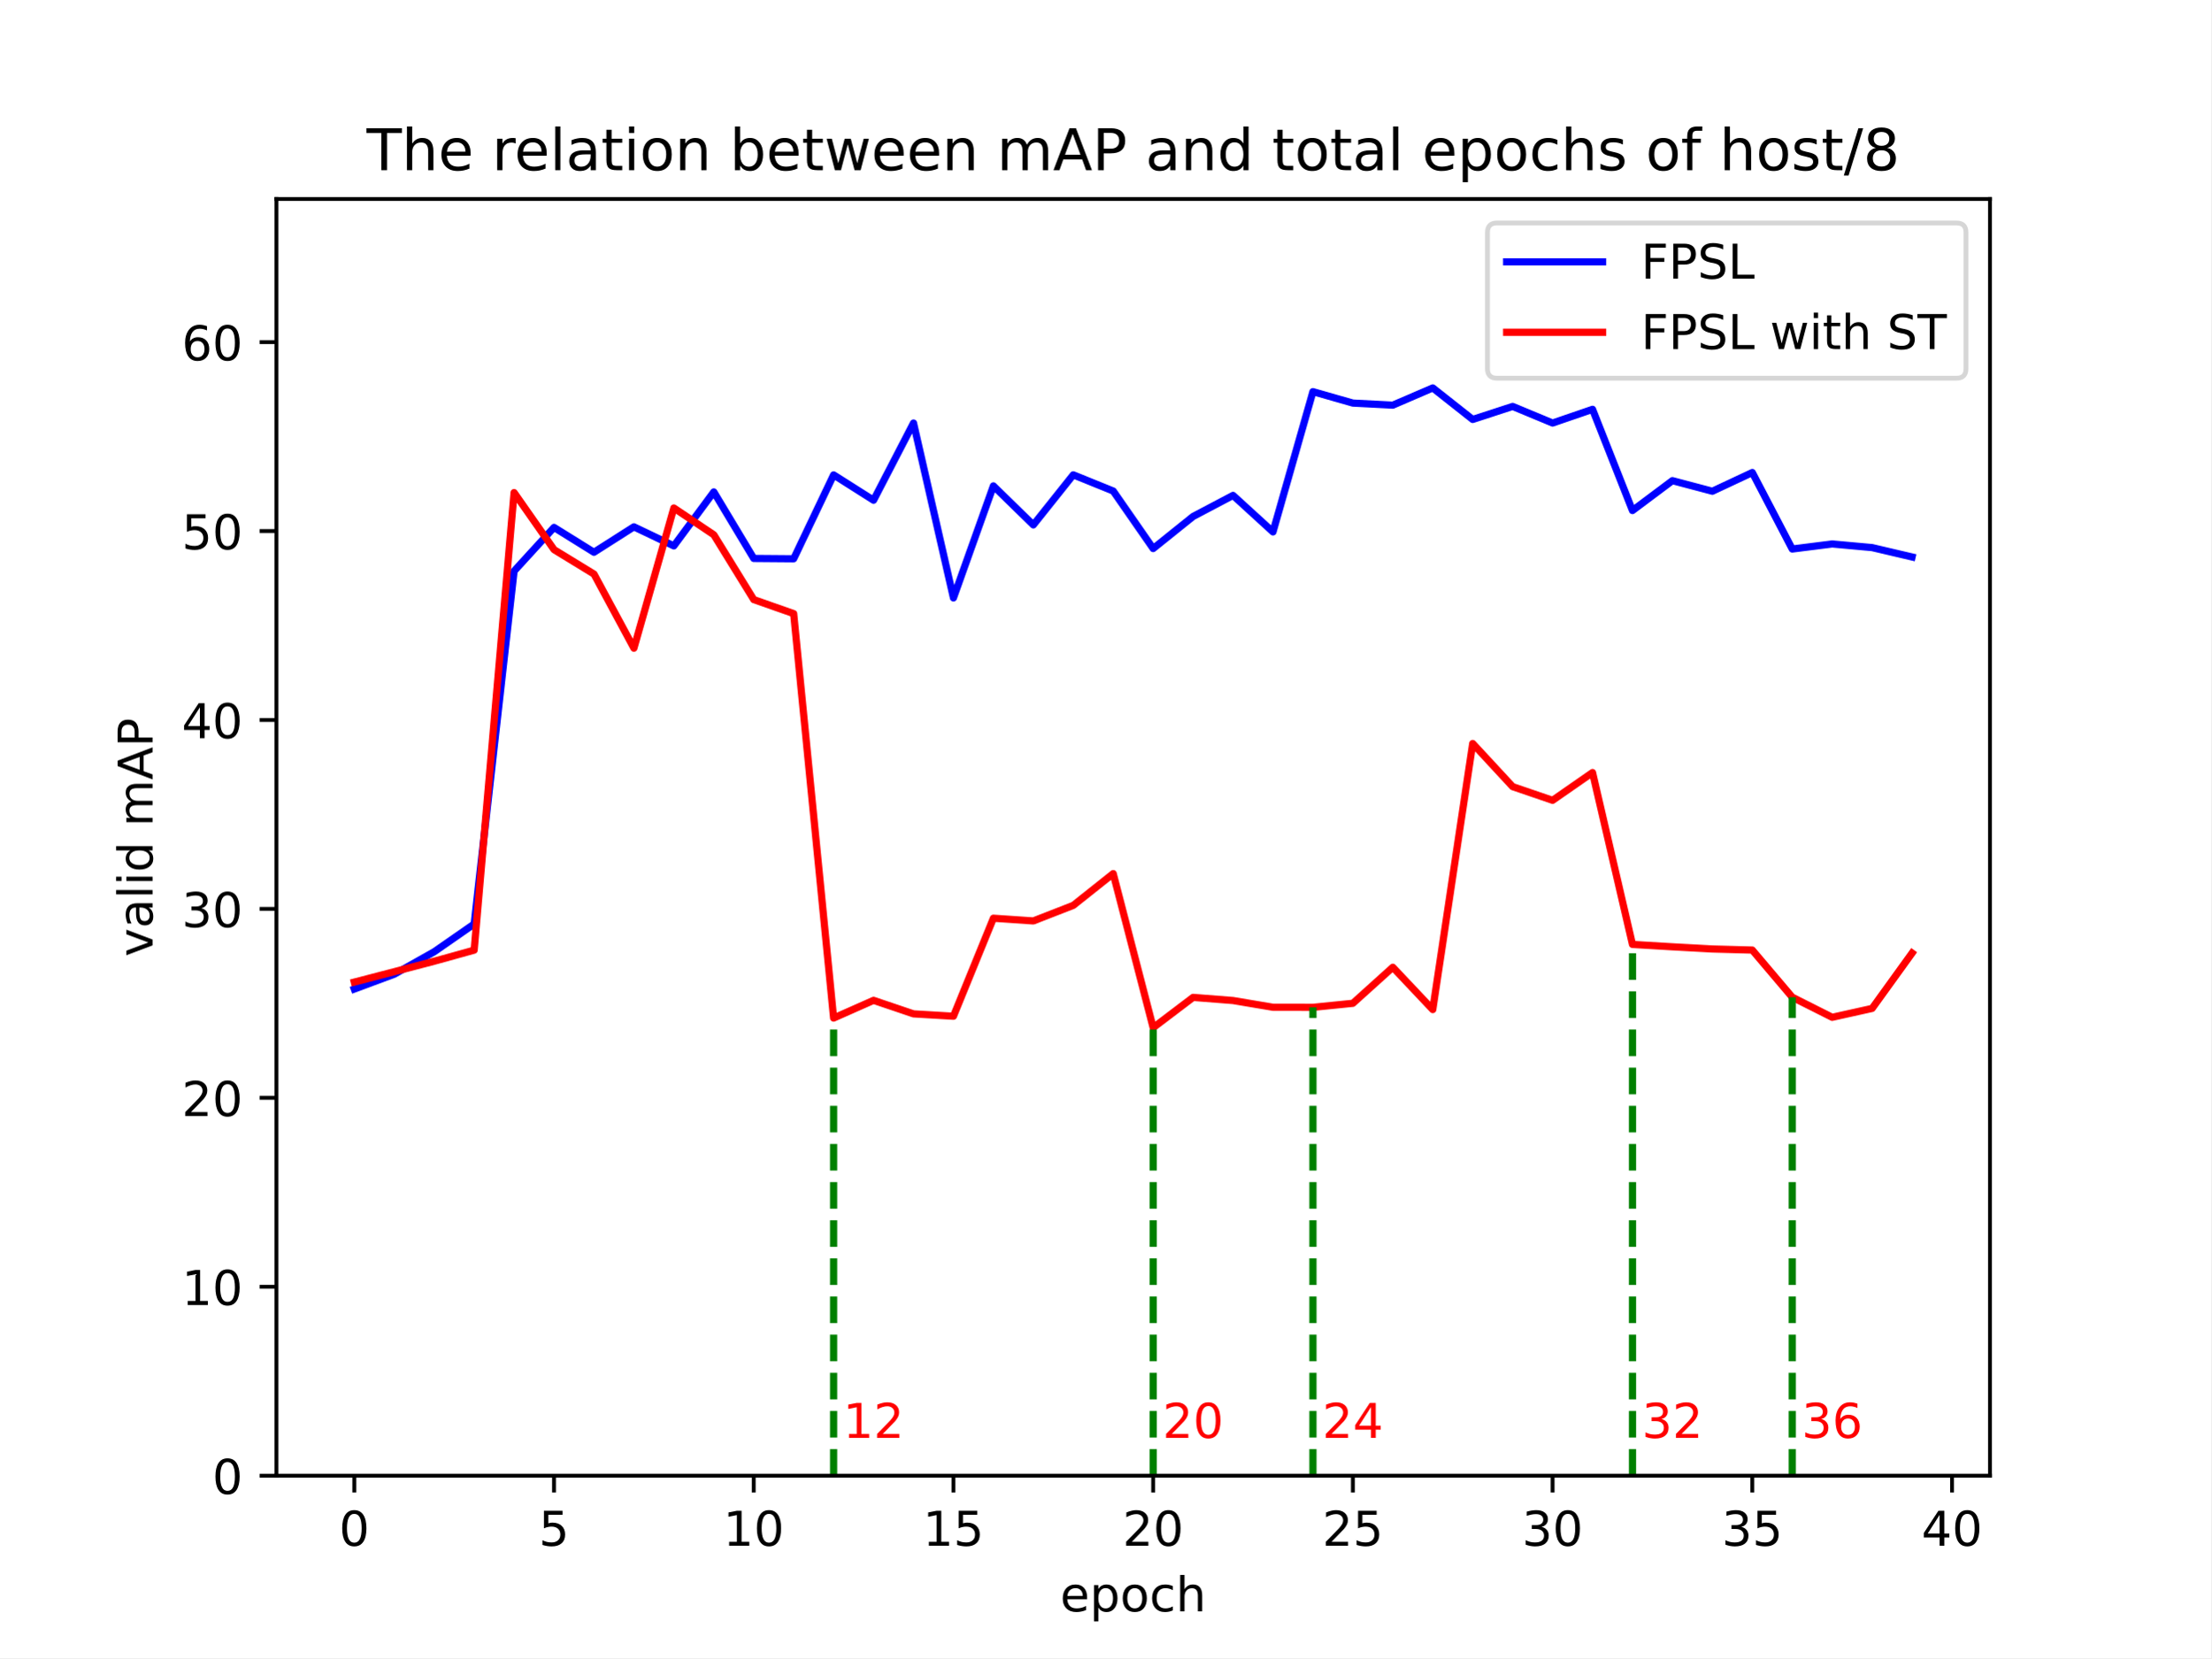
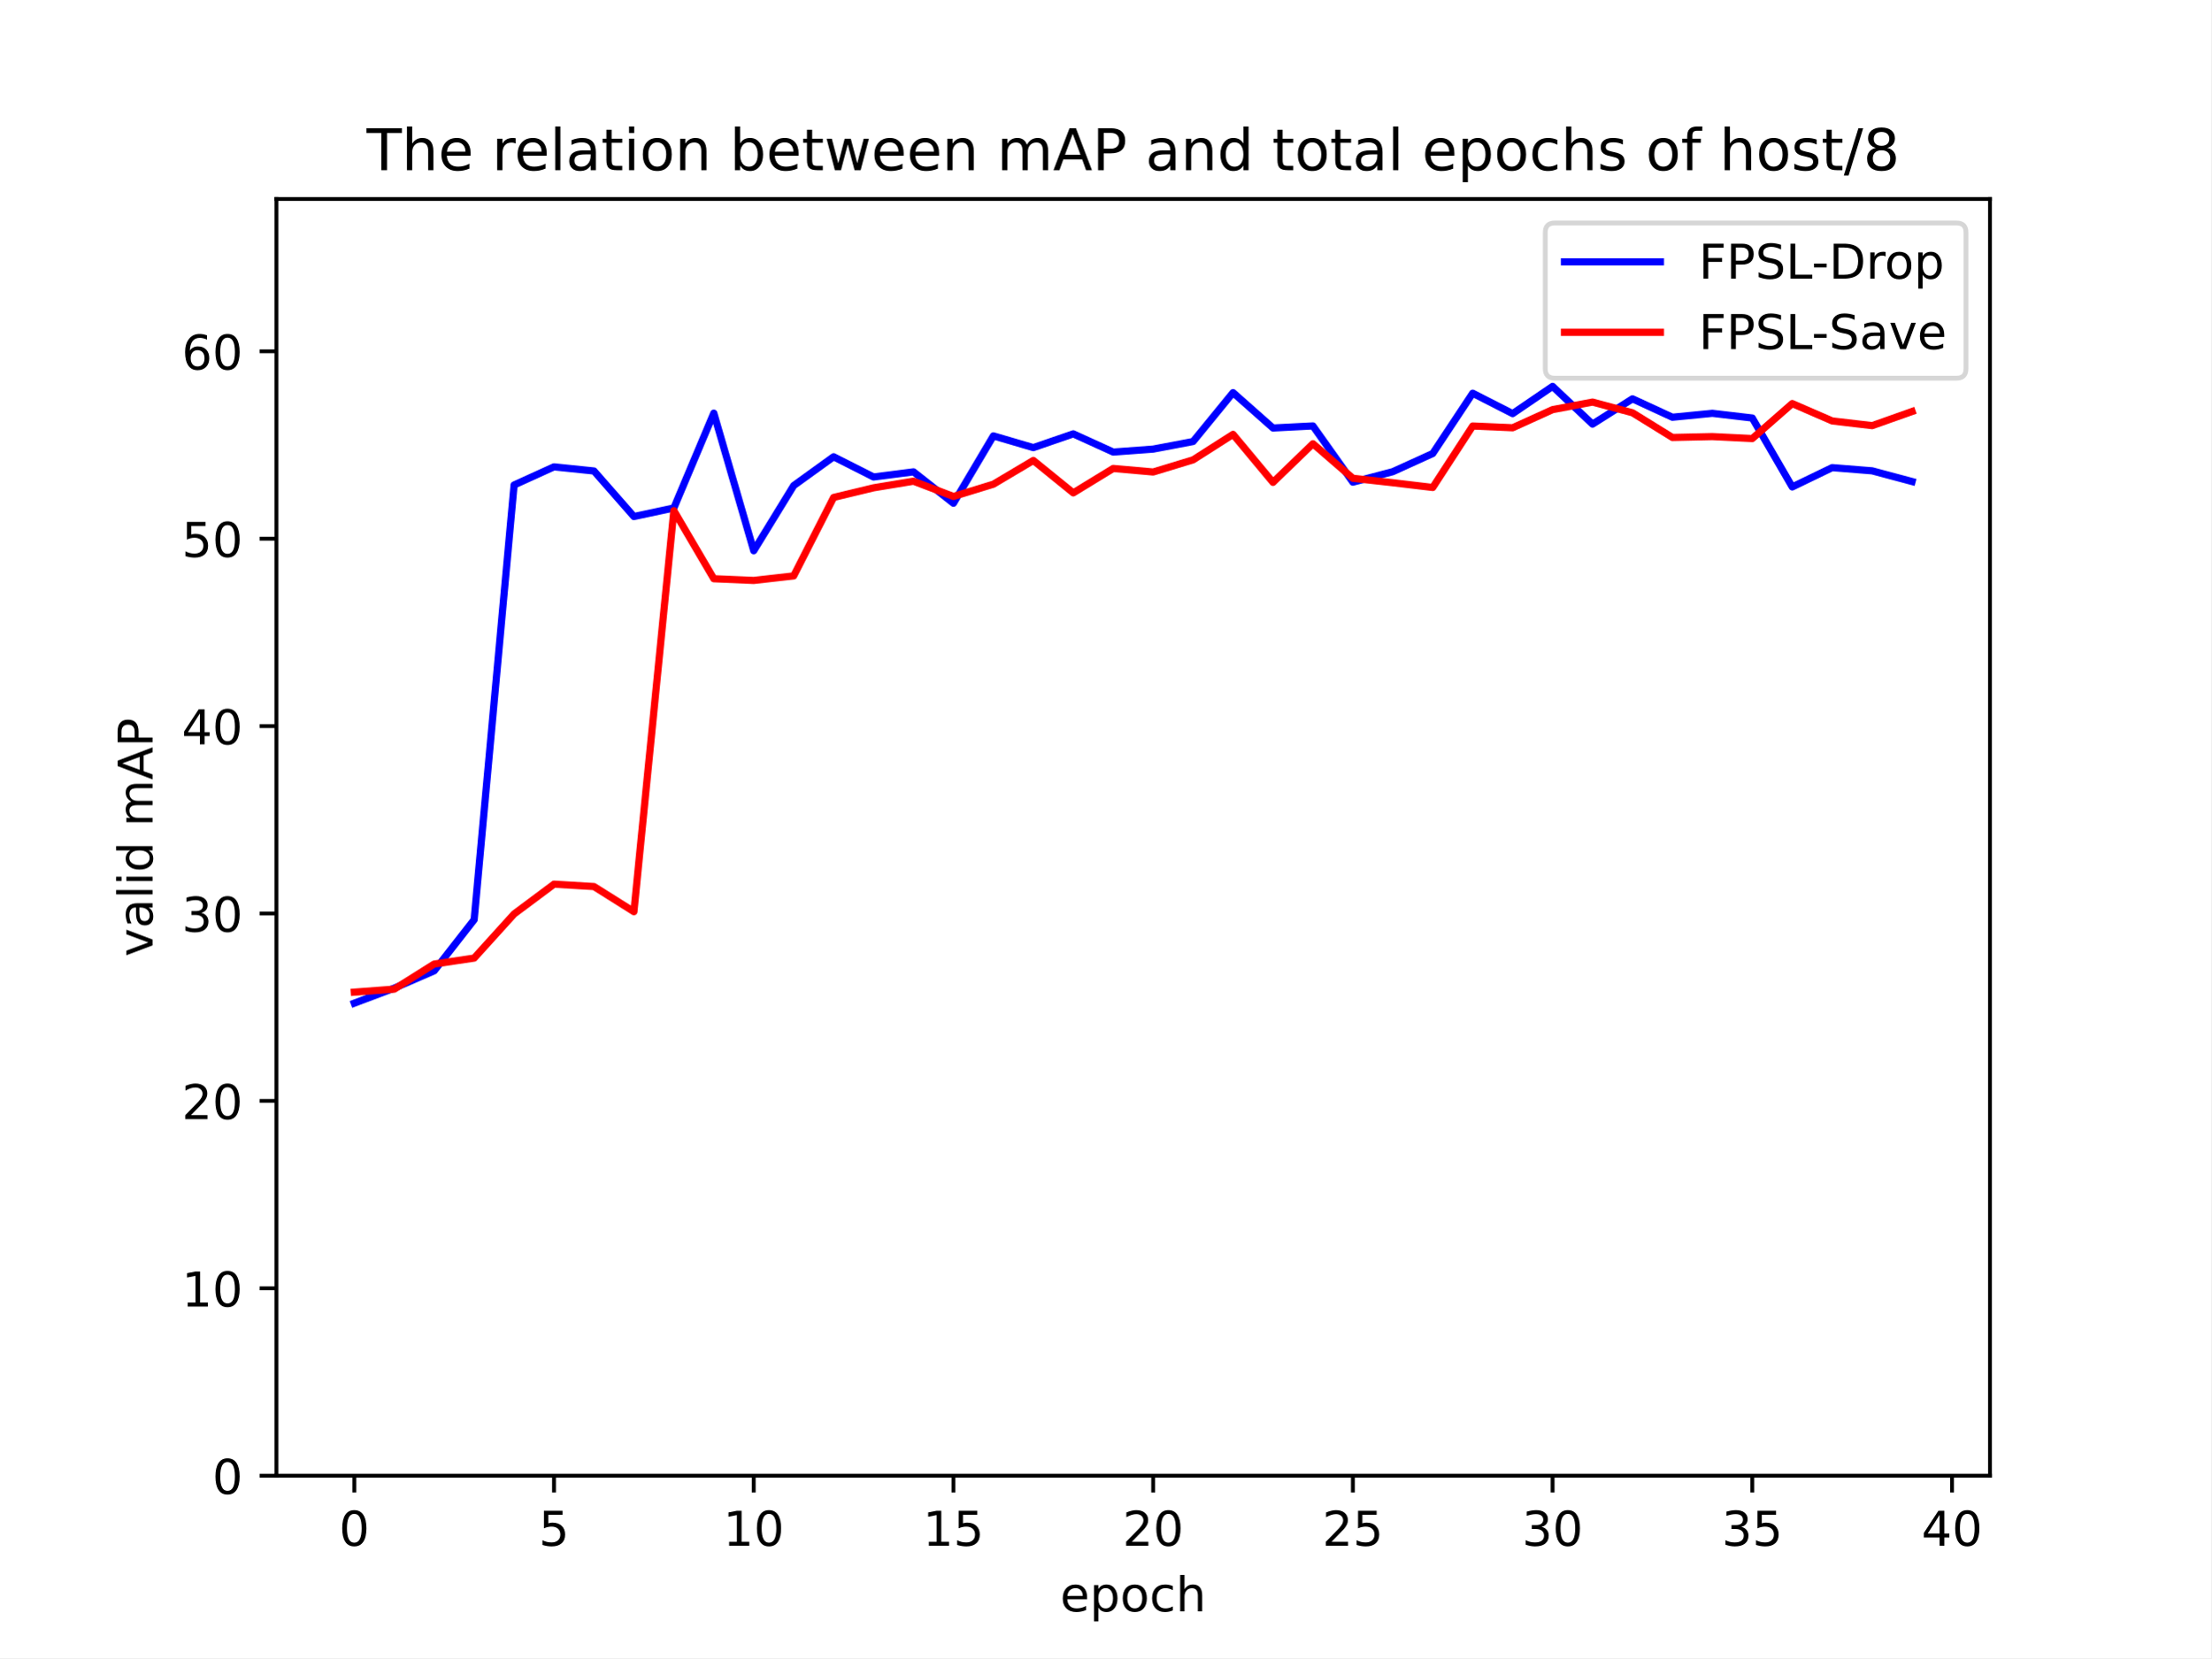
<svg xmlns="http://www.w3.org/2000/svg" xmlns:xlink="http://www.w3.org/1999/xlink" width="460.8pt" height="345.6pt" viewBox="0 0 460.8 345.6" version="1.1">
  <defs>
    <style type="text/css">*{stroke-linejoin: round; stroke-linecap: butt}</style>
  </defs>
  <g id="figure_1">
    <g id="patch_1">
      <path d="M 0 345.6  L 460.8 345.6  L 460.8 0  L 0 0  z " style="fill: #ffffff" />
    </g>
    <g id="axes_1">
      <g id="patch_2">
        <path d="M 57.6 307.584  L 414.72 307.584  L 414.72 41.472  L 57.6 41.472  z " style="fill: #ffffff" />
      </g>
      <g id="matplotlib.axis_1">
        <g id="xtick_1">
          <g id="line2d_1">
            <defs>
-               <path id="m4f4249204d" d="M 0 0  L 0 3.5  " style="stroke: #000000; stroke-width: 0.8" />
+               <path id="m5f13defd95" d="M 0 0  L 0 3.5  " style="stroke: #000000; stroke-width: 0.8" />
            </defs>
            <g>
-               <use xlink:href="#m4f4249204d" x="73.833" y="307.584" style="stroke: #000000; stroke-width: 0.8" />
+               <use xlink:href="#m5f13defd95" x="73.833" y="307.584" style="stroke: #000000; stroke-width: 0.8" />
            </g>
          </g>
          <g id="text_1">
            <g transform="translate(70.65148 322.1824) scale(0.1 -0.1)">
              <defs>
                <path id="DejaVuSans-30" d="M 2034 4250  Q 1547 4250 1301 3770  Q 1056 3291 1056 2328  Q 1056 1369 1301 889  Q 1547 409 2034 409  Q 2525 409 2770 889  Q 3016 1369 3016 2328  Q 3016 3291 2770 3770  Q 2525 4250 2034 4250  z M 2034 4750  Q 2819 4750 3233 4129  Q 3647 3509 3647 2328  Q 3647 1150 3233 529  Q 2819 -91 2034 -91  Q 1250 -91 836 529  Q 422 1150 422 2328  Q 422 3509 836 4129  Q 1250 4750 2034 4750  z " transform="scale(0.015625)" />
              </defs>
              <use xlink:href="#DejaVuSans-30" />
            </g>
          </g>
        </g>
        <g id="xtick_2">
          <g id="line2d_2">
            <g>
-               <use xlink:href="#m4f4249204d" x="115.455" y="307.584" style="stroke: #000000; stroke-width: 0.8" />
+               <use xlink:href="#m5f13defd95" x="115.455" y="307.584" style="stroke: #000000; stroke-width: 0.8" />
            </g>
          </g>
          <g id="text_2">
            <g transform="translate(112.2739 322.1824) scale(0.1 -0.1)">
              <defs>
                <path id="DejaVuSans-35" d="M 691 4666  L 3169 4666  L 3169 4134  L 1269 4134  L 1269 2991  Q 1406 3038 1543 3061  Q 1681 3084 1819 3084  Q 2600 3084 3056 2656  Q 3513 2228 3513 1497  Q 3513 744 3044 326  Q 2575 -91 1722 -91  Q 1428 -91 1123 -41  Q 819 9 494 109  L 494 744  Q 775 591 1075 516  Q 1375 441 1709 441  Q 2250 441 2565 725  Q 2881 1009 2881 1497  Q 2881 1984 2565 2268  Q 2250 2553 1709 2553  Q 1456 2553 1204 2497  Q 953 2441 691 2322  L 691 4666  z " transform="scale(0.015625)" />
              </defs>
              <use xlink:href="#DejaVuSans-35" />
            </g>
          </g>
        </g>
        <g id="xtick_3">
          <g id="line2d_3">
            <g>
-               <use xlink:href="#m4f4249204d" x="157.077" y="307.584" style="stroke: #000000; stroke-width: 0.8" />
+               <use xlink:href="#m5f13defd95" x="157.077" y="307.584" style="stroke: #000000; stroke-width: 0.8" />
            </g>
          </g>
          <g id="text_3">
            <g transform="translate(150.715 322.1824) scale(0.1 -0.1)">
              <defs>
                <path id="DejaVuSans-31" d="M 794 531  L 1825 531  L 1825 4091  L 703 3866  L 703 4441  L 1819 4666  L 2450 4666  L 2450 531  L 3481 531  L 3481 0  L 794 0  L 794 531  z " transform="scale(0.015625)" />
              </defs>
              <use xlink:href="#DejaVuSans-31" />
              <use xlink:href="#DejaVuSans-30" x="63.623" />
            </g>
          </g>
        </g>
        <g id="xtick_4">
          <g id="line2d_4">
            <g>
-               <use xlink:href="#m4f4249204d" x="198.7" y="307.584" style="stroke: #000000; stroke-width: 0.8" />
+               <use xlink:href="#m5f13defd95" x="198.7" y="307.584" style="stroke: #000000; stroke-width: 0.8" />
            </g>
          </g>
          <g id="text_4">
            <g transform="translate(192.3374 322.1824) scale(0.1 -0.1)">
              <use xlink:href="#DejaVuSans-31" />
              <use xlink:href="#DejaVuSans-35" x="63.623" />
            </g>
          </g>
        </g>
        <g id="xtick_5">
          <g id="line2d_5">
            <g>
-               <use xlink:href="#m4f4249204d" x="240.322" y="307.584" style="stroke: #000000; stroke-width: 0.8" />
+               <use xlink:href="#m5f13defd95" x="240.322" y="307.584" style="stroke: #000000; stroke-width: 0.8" />
            </g>
          </g>
          <g id="text_5">
            <g transform="translate(233.9597 322.1824) scale(0.1 -0.1)">
              <defs>
                <path id="DejaVuSans-32" d="M 1228 531  L 3431 531  L 3431 0  L 469 0  L 469 531  Q 828 903 1448 1529  Q 2069 2156 2228 2338  Q 2531 2678 2651 2914  Q 2772 3150 2772 3378  Q 2772 3750 2511 3984  Q 2250 4219 1831 4219  Q 1534 4219 1204 4116  Q 875 4013 500 3803  L 500 4441  Q 881 4594 1212 4672  Q 1544 4750 1819 4750  Q 2544 4750 2975 4387  Q 3406 4025 3406 3419  Q 3406 3131 3298 2873  Q 3191 2616 2906 2266  Q 2828 2175 2409 1742  Q 1991 1309 1228 531  z " transform="scale(0.015625)" />
              </defs>
              <use xlink:href="#DejaVuSans-32" />
              <use xlink:href="#DejaVuSans-30" x="63.623" />
            </g>
          </g>
        </g>
        <g id="xtick_6">
          <g id="line2d_6">
            <g>
-               <use xlink:href="#m4f4249204d" x="281.945" y="307.584" style="stroke: #000000; stroke-width: 0.8" />
+               <use xlink:href="#m5f13defd95" x="281.945" y="307.584" style="stroke: #000000; stroke-width: 0.8" />
            </g>
          </g>
          <g id="text_6">
            <g transform="translate(275.5821 322.1824) scale(0.1 -0.1)">
              <use xlink:href="#DejaVuSans-32" />
              <use xlink:href="#DejaVuSans-35" x="63.623" />
            </g>
          </g>
        </g>
        <g id="xtick_7">
          <g id="line2d_7">
            <g>
-               <use xlink:href="#m4f4249204d" x="323.567" y="307.584" style="stroke: #000000; stroke-width: 0.8" />
+               <use xlink:href="#m5f13defd95" x="323.567" y="307.584" style="stroke: #000000; stroke-width: 0.8" />
            </g>
          </g>
          <g id="text_7">
            <g transform="translate(317.2045 322.1824) scale(0.1 -0.1)">
              <defs>
                <path id="DejaVuSans-33" d="M 2597 2516  Q 3050 2419 3304 2112  Q 3559 1806 3559 1356  Q 3559 666 3084 287  Q 2609 -91 1734 -91  Q 1441 -91 1130 -33  Q 819 25 488 141  L 488 750  Q 750 597 1062 519  Q 1375 441 1716 441  Q 2309 441 2620 675  Q 2931 909 2931 1356  Q 2931 1769 2642 2001  Q 2353 2234 1838 2234  L 1294 2234  L 1294 2753  L 1863 2753  Q 2328 2753 2575 2939  Q 2822 3125 2822 3475  Q 2822 3834 2567 4026  Q 2313 4219 1838 4219  Q 1578 4219 1281 4162  Q 984 4106 628 3988  L 628 4550  Q 988 4650 1302 4700  Q 1616 4750 1894 4750  Q 2613 4750 3031 4423  Q 3450 4097 3450 3541  Q 3450 3153 3228 2886  Q 3006 2619 2597 2516  z " transform="scale(0.015625)" />
              </defs>
              <use xlink:href="#DejaVuSans-33" />
              <use xlink:href="#DejaVuSans-30" x="63.623" />
            </g>
          </g>
        </g>
        <g id="xtick_8">
          <g id="line2d_8">
            <g>
-               <use xlink:href="#m4f4249204d" x="365.189" y="307.584" style="stroke: #000000; stroke-width: 0.8" />
+               <use xlink:href="#m5f13defd95" x="365.189" y="307.584" style="stroke: #000000; stroke-width: 0.8" />
            </g>
          </g>
          <g id="text_8">
            <g transform="translate(358.8269 322.1824) scale(0.1 -0.1)">
              <use xlink:href="#DejaVuSans-33" />
              <use xlink:href="#DejaVuSans-35" x="63.623" />
            </g>
          </g>
        </g>
        <g id="xtick_9">
          <g id="line2d_9">
            <g>
-               <use xlink:href="#m4f4249204d" x="406.812" y="307.584" style="stroke: #000000; stroke-width: 0.8" />
+               <use xlink:href="#m5f13defd95" x="406.812" y="307.584" style="stroke: #000000; stroke-width: 0.8" />
            </g>
          </g>
          <g id="text_9">
            <g transform="translate(400.4492 322.1824) scale(0.1 -0.1)">
              <defs>
                <path id="DejaVuSans-34" d="M 2419 4116  L 825 1625  L 2419 1625  L 2419 4116  z M 2253 4666  L 3047 4666  L 3047 1625  L 3713 1625  L 3713 1100  L 3047 1100  L 3047 0  L 2419 0  L 2419 1100  L 313 1100  L 313 1709  L 2253 4666  z " transform="scale(0.015625)" />
              </defs>
              <use xlink:href="#DejaVuSans-34" />
              <use xlink:href="#DejaVuSans-30" x="63.623" />
            </g>
          </g>
        </g>
        <g id="text_10">
          <g transform="translate(220.9319 335.8606) scale(0.1 -0.1)">
            <defs>
              <path id="DejaVuSans-65" d="M 3597 1894  L 3597 1613  L 953 1613  Q 991 1019 1311 708  Q 1631 397 2203 397  Q 2534 397 2845 478  Q 3156 559 3463 722  L 3463 178  Q 3153 47 2828 -22  Q 2503 -91 2169 -91  Q 1331 -91 842 396  Q 353 884 353 1716  Q 353 2575 817 3079  Q 1281 3584 2069 3584  Q 2775 3584 3186 3129  Q 3597 2675 3597 1894  z M 3022 2063  Q 3016 2534 2758 2815  Q 2500 3097 2075 3097  Q 1594 3097 1305 2825  Q 1016 2553 972 2059  L 3022 2063  z " transform="scale(0.015625)" />
              <path id="DejaVuSans-70" d="M 1159 525  L 1159 -1331  L 581 -1331  L 581 3500  L 1159 3500  L 1159 2969  Q 1341 3281 1617 3432  Q 1894 3584 2278 3584  Q 2916 3584 3314 3078  Q 3713 2572 3713 1747  Q 3713 922 3314 415  Q 2916 -91 2278 -91  Q 1894 -91 1617 61  Q 1341 213 1159 525  z M 3116 1747  Q 3116 2381 2855 2742  Q 2594 3103 2138 3103  Q 1681 3103 1420 2742  Q 1159 2381 1159 1747  Q 1159 1113 1420 752  Q 1681 391 2138 391  Q 2594 391 2855 752  Q 3116 1113 3116 1747  z " transform="scale(0.015625)" />
              <path id="DejaVuSans-6f" d="M 1959 3097  Q 1497 3097 1228 2736  Q 959 2375 959 1747  Q 959 1119 1226 758  Q 1494 397 1959 397  Q 2419 397 2687 759  Q 2956 1122 2956 1747  Q 2956 2369 2687 2733  Q 2419 3097 1959 3097  z M 1959 3584  Q 2709 3584 3137 3096  Q 3566 2609 3566 1747  Q 3566 888 3137 398  Q 2709 -91 1959 -91  Q 1206 -91 779 398  Q 353 888 353 1747  Q 353 2609 779 3096  Q 1206 3584 1959 3584  z " transform="scale(0.015625)" />
              <path id="DejaVuSans-63" d="M 3122 3366  L 3122 2828  Q 2878 2963 2633 3030  Q 2388 3097 2138 3097  Q 1578 3097 1268 2742  Q 959 2388 959 1747  Q 959 1106 1268 751  Q 1578 397 2138 397  Q 2388 397 2633 464  Q 2878 531 3122 666  L 3122 134  Q 2881 22 2623 -34  Q 2366 -91 2075 -91  Q 1284 -91 818 406  Q 353 903 353 1747  Q 353 2603 823 3093  Q 1294 3584 2113 3584  Q 2378 3584 2631 3529  Q 2884 3475 3122 3366  z " transform="scale(0.015625)" />
              <path id="DejaVuSans-68" d="M 3513 2113  L 3513 0  L 2938 0  L 2938 2094  Q 2938 2591 2744 2837  Q 2550 3084 2163 3084  Q 1697 3084 1428 2787  Q 1159 2491 1159 1978  L 1159 0  L 581 0  L 581 4863  L 1159 4863  L 1159 2956  Q 1366 3272 1645 3428  Q 1925 3584 2291 3584  Q 2894 3584 3203 3211  Q 3513 2838 3513 2113  z " transform="scale(0.015625)" />
            </defs>
            <use xlink:href="#DejaVuSans-65" />
            <use xlink:href="#DejaVuSans-70" x="61.523" />
            <use xlink:href="#DejaVuSans-6f" x="125" />
            <use xlink:href="#DejaVuSans-63" x="186.182" />
            <use xlink:href="#DejaVuSans-68" x="241.162" />
          </g>
        </g>
      </g>
      <g id="matplotlib.axis_2">
        <g id="ytick_1">
          <g id="line2d_10">
            <defs>
-               <path id="m9d3dd3fc81" d="M 0 0  L -3.5 0  " style="stroke: #000000; stroke-width: 0.8" />
+               <path id="mbfaba1d605" d="M 0 0  L -3.5 0  " style="stroke: #000000; stroke-width: 0.8" />
            </defs>
            <g>
-               <use xlink:href="#m9d3dd3fc81" x="57.6" y="307.584" style="stroke: #000000; stroke-width: 0.8" />
+               <use xlink:href="#mbfaba1d605" x="57.6" y="307.584" style="stroke: #000000; stroke-width: 0.8" />
            </g>
          </g>
          <g id="text_11">
            <g transform="translate(44.2375 311.3832) scale(0.1 -0.1)">
              <use xlink:href="#DejaVuSans-30" />
            </g>
          </g>
        </g>
        <g id="ytick_2">
          <g id="line2d_11">
            <g>
-               <use xlink:href="#m9d3dd3fc81" x="57.6" y="268.204" style="stroke: #000000; stroke-width: 0.8" />
+               <use xlink:href="#mbfaba1d605" x="57.6" y="268.523" style="stroke: #000000; stroke-width: 0.8" />
            </g>
          </g>
          <g id="text_12">
-             <g transform="translate(37.875 272.003) scale(0.1 -0.1)">
+             <g transform="translate(37.875 272.3218) scale(0.1 -0.1)">
              <use xlink:href="#DejaVuSans-31" />
              <use xlink:href="#DejaVuSans-30" x="63.623" />
            </g>
          </g>
        </g>
        <g id="ytick_3">
          <g id="line2d_12">
            <g>
-               <use xlink:href="#m9d3dd3fc81" x="57.6" y="228.824" style="stroke: #000000; stroke-width: 0.8" />
+               <use xlink:href="#mbfaba1d605" x="57.6" y="229.461" style="stroke: #000000; stroke-width: 0.8" />
            </g>
          </g>
          <g id="text_13">
-             <g transform="translate(37.875 232.6229) scale(0.1 -0.1)">
+             <g transform="translate(37.875 233.2604) scale(0.1 -0.1)">
              <use xlink:href="#DejaVuSans-32" />
              <use xlink:href="#DejaVuSans-30" x="63.623" />
            </g>
          </g>
        </g>
        <g id="ytick_4">
          <g id="line2d_13">
            <g>
-               <use xlink:href="#m9d3dd3fc81" x="57.6" y="189.443" style="stroke: #000000; stroke-width: 0.8" />
+               <use xlink:href="#mbfaba1d605" x="57.6" y="190.4" style="stroke: #000000; stroke-width: 0.8" />
            </g>
          </g>
          <g id="text_14">
-             <g transform="translate(37.875 193.2427) scale(0.1 -0.1)">
+             <g transform="translate(37.875 194.1991) scale(0.1 -0.1)">
              <use xlink:href="#DejaVuSans-33" />
              <use xlink:href="#DejaVuSans-30" x="63.623" />
            </g>
          </g>
        </g>
        <g id="ytick_5">
          <g id="line2d_14">
            <g>
-               <use xlink:href="#m9d3dd3fc81" x="57.6" y="150.063" style="stroke: #000000; stroke-width: 0.8" />
+               <use xlink:href="#mbfaba1d605" x="57.6" y="151.338" style="stroke: #000000; stroke-width: 0.8" />
            </g>
          </g>
          <g id="text_15">
-             <g transform="translate(37.875 153.8625) scale(0.1 -0.1)">
+             <g transform="translate(37.875 155.1377) scale(0.1 -0.1)">
              <use xlink:href="#DejaVuSans-34" />
              <use xlink:href="#DejaVuSans-30" x="63.623" />
            </g>
          </g>
        </g>
        <g id="ytick_6">
          <g id="line2d_15">
            <g>
-               <use xlink:href="#m9d3dd3fc81" x="57.6" y="110.683" style="stroke: #000000; stroke-width: 0.8" />
+               <use xlink:href="#mbfaba1d605" x="57.6" y="112.277" style="stroke: #000000; stroke-width: 0.8" />
            </g>
          </g>
          <g id="text_16">
-             <g transform="translate(37.875 114.4823) scale(0.1 -0.1)">
+             <g transform="translate(37.875 116.0763) scale(0.1 -0.1)">
              <use xlink:href="#DejaVuSans-35" />
              <use xlink:href="#DejaVuSans-30" x="63.623" />
            </g>
          </g>
        </g>
        <g id="ytick_7">
          <g id="line2d_16">
            <g>
-               <use xlink:href="#m9d3dd3fc81" x="57.6" y="71.303" style="stroke: #000000; stroke-width: 0.8" />
+               <use xlink:href="#mbfaba1d605" x="57.6" y="73.216" style="stroke: #000000; stroke-width: 0.8" />
            </g>
          </g>
          <g id="text_17">
-             <g transform="translate(37.875 75.10217) scale(0.1 -0.1)">
+             <g transform="translate(37.875 77.01489) scale(0.1 -0.1)">
              <defs>
                <path id="DejaVuSans-36" d="M 2113 2584  Q 1688 2584 1439 2293  Q 1191 2003 1191 1497  Q 1191 994 1439 701  Q 1688 409 2113 409  Q 2538 409 2786 701  Q 3034 994 3034 1497  Q 3034 2003 2786 2293  Q 2538 2584 2113 2584  z M 3366 4563  L 3366 3988  Q 3128 4100 2886 4159  Q 2644 4219 2406 4219  Q 1781 4219 1451 3797  Q 1122 3375 1075 2522  Q 1259 2794 1537 2939  Q 1816 3084 2150 3084  Q 2853 3084 3261 2657  Q 3669 2231 3669 1497  Q 3669 778 3244 343  Q 2819 -91 2113 -91  Q 1303 -91 875 529  Q 447 1150 447 2328  Q 447 3434 972 4092  Q 1497 4750 2381 4750  Q 2619 4750 2861 4703  Q 3103 4656 3366 4563  z " transform="scale(0.015625)" />
              </defs>
              <use xlink:href="#DejaVuSans-36" />
              <use xlink:href="#DejaVuSans-30" x="63.623" />
            </g>
          </g>
        </g>
        <g id="text_18">
          <g transform="translate(31.79531 199.3983) rotate(-90) scale(0.1 -0.1)">
            <defs>
              <path id="DejaVuSans-76" d="M 191 3500  L 800 3500  L 1894 563  L 2988 3500  L 3597 3500  L 2284 0  L 1503 0  L 191 3500  z " transform="scale(0.015625)" />
              <path id="DejaVuSans-61" d="M 2194 1759  Q 1497 1759 1228 1600  Q 959 1441 959 1056  Q 959 750 1161 570  Q 1363 391 1709 391  Q 2188 391 2477 730  Q 2766 1069 2766 1631  L 2766 1759  L 2194 1759  z M 3341 1997  L 3341 0  L 2766 0  L 2766 531  Q 2569 213 2275 61  Q 1981 -91 1556 -91  Q 1019 -91 701 211  Q 384 513 384 1019  Q 384 1609 779 1909  Q 1175 2209 1959 2209  L 2766 2209  L 2766 2266  Q 2766 2663 2505 2880  Q 2244 3097 1772 3097  Q 1472 3097 1187 3025  Q 903 2953 641 2809  L 641 3341  Q 956 3463 1253 3523  Q 1550 3584 1831 3584  Q 2591 3584 2966 3190  Q 3341 2797 3341 1997  z " transform="scale(0.015625)" />
              <path id="DejaVuSans-6c" d="M 603 4863  L 1178 4863  L 1178 0  L 603 0  L 603 4863  z " transform="scale(0.015625)" />
              <path id="DejaVuSans-69" d="M 603 3500  L 1178 3500  L 1178 0  L 603 0  L 603 3500  z M 603 4863  L 1178 4863  L 1178 4134  L 603 4134  L 603 4863  z " transform="scale(0.015625)" />
              <path id="DejaVuSans-64" d="M 2906 2969  L 2906 4863  L 3481 4863  L 3481 0  L 2906 0  L 2906 525  Q 2725 213 2448 61  Q 2172 -91 1784 -91  Q 1150 -91 751 415  Q 353 922 353 1747  Q 353 2572 751 3078  Q 1150 3584 1784 3584  Q 2172 3584 2448 3432  Q 2725 3281 2906 2969  z M 947 1747  Q 947 1113 1208 752  Q 1469 391 1925 391  Q 2381 391 2643 752  Q 2906 1113 2906 1747  Q 2906 2381 2643 2742  Q 2381 3103 1925 3103  Q 1469 3103 1208 2742  Q 947 2381 947 1747  z " transform="scale(0.015625)" />
              <path id="DejaVuSans-20" transform="scale(0.015625)" />
              <path id="DejaVuSans-6d" d="M 3328 2828  Q 3544 3216 3844 3400  Q 4144 3584 4550 3584  Q 5097 3584 5394 3201  Q 5691 2819 5691 2113  L 5691 0  L 5113 0  L 5113 2094  Q 5113 2597 4934 2840  Q 4756 3084 4391 3084  Q 3944 3084 3684 2787  Q 3425 2491 3425 1978  L 3425 0  L 2847 0  L 2847 2094  Q 2847 2600 2669 2842  Q 2491 3084 2119 3084  Q 1678 3084 1418 2786  Q 1159 2488 1159 1978  L 1159 0  L 581 0  L 581 3500  L 1159 3500  L 1159 2956  Q 1356 3278 1631 3431  Q 1906 3584 2284 3584  Q 2666 3584 2933 3390  Q 3200 3197 3328 2828  z " transform="scale(0.015625)" />
              <path id="DejaVuSans-41" d="M 2188 4044  L 1331 1722  L 3047 1722  L 2188 4044  z M 1831 4666  L 2547 4666  L 4325 0  L 3669 0  L 3244 1197  L 1141 1197  L 716 0  L 50 0  L 1831 4666  z " transform="scale(0.015625)" />
              <path id="DejaVuSans-50" d="M 1259 4147  L 1259 2394  L 2053 2394  Q 2494 2394 2734 2622  Q 2975 2850 2975 3272  Q 2975 3691 2734 3919  Q 2494 4147 2053 4147  L 1259 4147  z M 628 4666  L 2053 4666  Q 2838 4666 3239 4311  Q 3641 3956 3641 3272  Q 3641 2581 3239 2228  Q 2838 1875 2053 1875  L 1259 1875  L 1259 0  L 628 0  L 628 4666  z " transform="scale(0.015625)" />
            </defs>
            <use xlink:href="#DejaVuSans-76" />
            <use xlink:href="#DejaVuSans-61" x="59.18" />
            <use xlink:href="#DejaVuSans-6c" x="120.459" />
            <use xlink:href="#DejaVuSans-69" x="148.242" />
            <use xlink:href="#DejaVuSans-64" x="176.025" />
            <use xlink:href="#DejaVuSans-20" x="239.502" />
            <use xlink:href="#DejaVuSans-6d" x="271.289" />
            <use xlink:href="#DejaVuSans-41" x="368.701" />
            <use xlink:href="#DejaVuSans-50" x="437.109" />
          </g>
        </g>
      </g>
      <g id="line2d_17">
-         <path d="M 73.833 206.15  L 82.157 203.061  L 90.482 198.378  L 98.806 192.595  L 107.131 119.028  L 115.455 109.926  L 123.78 115.105  L 132.104 109.803  L 140.429 113.776  L 148.753 102.527  L 157.077 116.394  L 165.402 116.463  L 173.726 98.978  L 182.051 104.257  L 190.375 88.17  L 198.7 124.623  L 207.024 101.272  L 215.349 109.404  L 223.673 98.965  L 231.998 102.34  L 240.322 114.332  L 248.647 107.643  L 256.971 103.254  L 265.296 110.86  L 273.62 81.628  L 281.945 84.012  L 290.269 84.442  L 298.594 80.852  L 306.918 87.424  L 315.243 84.706  L 323.567 88.166  L 331.891 85.312  L 340.216 106.409  L 348.54 100.178  L 356.865 102.384  L 365.189 98.484  L 373.514 114.428  L 381.838 113.372  L 390.163 114.134  L 398.487 116.089  " clip-path="url(#p2fc6470d0f)" style="fill: none; stroke: #0000ff; stroke-width: 1.5; stroke-linecap: square" />
+         <path d="M 73.833 209.092  L 82.157 205.96  L 90.482 202.35  L 98.806 191.7  L 107.131 101.086  L 115.455 97.299  L 123.78 98.164  L 132.104 107.656  L 140.429 105.88  L 148.753 86.108  L 157.077 114.789  L 165.402 101.21  L 173.726 95.199  L 182.051 99.412  L 190.375 98.346  L 198.7 104.893  L 207.024 90.847  L 215.349 93.291  L 223.673 90.426  L 231.998 94.218  L 240.322 93.604  L 248.647 92.02  L 256.971 81.832  L 265.296 89.203  L 273.62 88.776  L 281.945 100.493  L 290.269 98.307  L 298.594 94.521  L 306.918 81.955  L 315.243 86.206  L 323.567 80.533  L 331.891 88.392  L 340.216 83.121  L 348.54 86.96  L 356.865 86.139  L 365.189 87.125  L 373.514 101.486  L 381.838 97.461  L 390.163 98.133  L 398.487 100.361  " clip-path="url(#pb51eebaf7f)" style="fill: none; stroke: #0000ff; stroke-width: 1.5; stroke-linecap: square" />
      </g>
      <g id="line2d_18">
-         <path d="M 73.833 204.703  L 82.157 202.537  L 90.482 200.352  L 98.806 198.044  L 107.131 102.668  L 115.455 114.557  L 123.78 119.647  L 132.104 135.101  L 140.429 105.877  L 148.753 111.461  L 157.077 124.969  L 165.402 127.894  L 173.726 212.196  L 182.051 208.505  L 190.375 211.323  L 198.7 211.817  L 207.024 191.387  L 215.349 191.951  L 223.673 188.708  L 231.998 182.09  L 240.322 214.205  L 248.647 207.889  L 256.971 208.544  L 265.296 209.947  L 273.62 209.963  L 281.945 209.119  L 290.269 201.61  L 298.594 210.426  L 306.918 154.968  L 315.243 163.961  L 323.567 166.808  L 331.891 161.024  L 340.216 196.848  L 348.54 197.345  L 356.865 197.798  L 365.189 198.024  L 373.514 207.85  L 381.838 212.039  L 390.163 210.184  L 398.487 198.649  " clip-path="url(#p2fc6470d0f)" style="fill: none; stroke: #ff0000; stroke-width: 1.5; stroke-linecap: square" />
-       </g>
-       <g id="LineCollection_1">
-         <path d="M 173.726 307.584  L 173.726 212.196  " clip-path="url(#p2fc6470d0f)" style="fill: none; stroke-dasharray: 5.55,2.4; stroke-dashoffset: 0; stroke: #008000; stroke-width: 1.5" />
-         <path d="M 240.322 307.584  L 240.322 214.205  " clip-path="url(#p2fc6470d0f)" style="fill: none; stroke-dasharray: 5.55,2.4; stroke-dashoffset: 0; stroke: #008000; stroke-width: 1.5" />
-         <path d="M 273.62 307.584  L 273.62 209.963  " clip-path="url(#p2fc6470d0f)" style="fill: none; stroke-dasharray: 5.55,2.4; stroke-dashoffset: 0; stroke: #008000; stroke-width: 1.5" />
-         <path d="M 340.216 307.584  L 340.216 196.848  " clip-path="url(#p2fc6470d0f)" style="fill: none; stroke-dasharray: 5.55,2.4; stroke-dashoffset: 0; stroke: #008000; stroke-width: 1.5" />
-         <path d="M 373.514 307.584  L 373.514 207.85  " clip-path="url(#p2fc6470d0f)" style="fill: none; stroke-dasharray: 5.55,2.4; stroke-dashoffset: 0; stroke: #008000; stroke-width: 1.5" />
+         <path d="M 73.833 206.797  L 82.157 206.168  L 90.482 200.938  L 98.806 199.697  L 107.131 190.502  L 115.455 184.291  L 123.78 184.784  L 132.104 190.019  L 140.429 106.437  L 148.753 120.624  L 157.077 120.981  L 165.402 120.036  L 173.726 103.679  L 182.051 101.672  L 190.375 100.292  L 198.7 103.475  L 207.024 100.919  L 215.349 95.97  L 223.673 102.726  L 231.998 97.636  L 240.322 98.376  L 248.647 95.841  L 256.971 90.532  L 265.296 100.537  L 273.62 92.485  L 281.945 99.685  L 290.269 100.608  L 298.594 101.605  L 306.918 88.793  L 315.243 89.154  L 323.567 85.376  L 331.891 83.803  L 340.216 86.029  L 348.54 91.176  L 356.865 90.99  L 365.189 91.401  L 373.514 84.112  L 381.838 87.73  L 390.163 88.711  L 398.487 85.762  " clip-path="url(#pb51eebaf7f)" style="fill: none; stroke: #ff0000; stroke-width: 1.5; stroke-linecap: square" />
      </g>
      <g id="patch_3">
        <path d="M 57.6 307.584  L 57.6 41.472  " style="fill: none; stroke: #000000; stroke-width: 0.8; stroke-linejoin: miter; stroke-linecap: square" />
      </g>
      <g id="patch_4">
        <path d="M 414.72 307.584  L 414.72 41.472  " style="fill: none; stroke: #000000; stroke-width: 0.8; stroke-linejoin: miter; stroke-linecap: square" />
      </g>
      <g id="patch_5">
        <path d="M 57.6 307.584  L 414.72 307.584  " style="fill: none; stroke: #000000; stroke-width: 0.8; stroke-linejoin: miter; stroke-linecap: square" />
      </g>
      <g id="patch_6">
        <path d="M 57.6 41.472  L 414.72 41.472  " style="fill: none; stroke: #000000; stroke-width: 0.8; stroke-linejoin: miter; stroke-linecap: square" />
      </g>
      <g id="text_19">
-         <g style="fill: #ff0000" transform="translate(175.6884 299.708) scale(0.1 -0.1)">
-           <use xlink:href="#DejaVuSans-31" />
-           <use xlink:href="#DejaVuSans-32" x="63.623" />
-         </g>
-       </g>
-       <g id="text_20">
-         <g style="fill: #ff0000" transform="translate(242.2842 299.708) scale(0.1 -0.1)">
-           <use xlink:href="#DejaVuSans-32" />
-           <use xlink:href="#DejaVuSans-30" x="63.623" />
-         </g>
-       </g>
-       <g id="text_21">
-         <g style="fill: #ff0000" transform="translate(275.5821 299.708) scale(0.1 -0.1)">
-           <use xlink:href="#DejaVuSans-32" />
-           <use xlink:href="#DejaVuSans-34" x="63.623" />
-         </g>
-       </g>
-       <g id="text_22">
-         <g style="fill: #ff0000" transform="translate(342.1779 299.708) scale(0.1 -0.1)">
-           <use xlink:href="#DejaVuSans-33" />
-           <use xlink:href="#DejaVuSans-32" x="63.623" />
-         </g>
-       </g>
-       <g id="text_23">
-         <g style="fill: #ff0000" transform="translate(375.4758 299.708) scale(0.1 -0.1)">
-           <use xlink:href="#DejaVuSans-33" />
-           <use xlink:href="#DejaVuSans-36" x="63.623" />
-         </g>
-       </g>
-       <g id="text_24">
        <g transform="translate(76.39219 35.472) scale(0.12 -0.12)">
          <defs>
            <path id="DejaVuSans-54" d="M -19 4666  L 3928 4666  L 3928 4134  L 2272 4134  L 2272 0  L 1638 0  L 1638 4134  L -19 4134  L -19 4666  z " transform="scale(0.015625)" />
            <path id="DejaVuSans-72" d="M 2631 2963  Q 2534 3019 2420 3045  Q 2306 3072 2169 3072  Q 1681 3072 1420 2755  Q 1159 2438 1159 1844  L 1159 0  L 581 0  L 581 3500  L 1159 3500  L 1159 2956  Q 1341 3275 1631 3429  Q 1922 3584 2338 3584  Q 2397 3584 2469 3576  Q 2541 3569 2628 3553  L 2631 2963  z " transform="scale(0.015625)" />
            <path id="DejaVuSans-74" d="M 1172 4494  L 1172 3500  L 2356 3500  L 2356 3053  L 1172 3053  L 1172 1153  Q 1172 725 1289 603  Q 1406 481 1766 481  L 2356 481  L 2356 0  L 1766 0  Q 1100 0 847 248  Q 594 497 594 1153  L 594 3053  L 172 3053  L 172 3500  L 594 3500  L 594 4494  L 1172 4494  z " transform="scale(0.015625)" />
            <path id="DejaVuSans-6e" d="M 3513 2113  L 3513 0  L 2938 0  L 2938 2094  Q 2938 2591 2744 2837  Q 2550 3084 2163 3084  Q 1697 3084 1428 2787  Q 1159 2491 1159 1978  L 1159 0  L 581 0  L 581 3500  L 1159 3500  L 1159 2956  Q 1366 3272 1645 3428  Q 1925 3584 2291 3584  Q 2894 3584 3203 3211  Q 3513 2838 3513 2113  z " transform="scale(0.015625)" />
            <path id="DejaVuSans-62" d="M 3116 1747  Q 3116 2381 2855 2742  Q 2594 3103 2138 3103  Q 1681 3103 1420 2742  Q 1159 2381 1159 1747  Q 1159 1113 1420 752  Q 1681 391 2138 391  Q 2594 391 2855 752  Q 3116 1113 3116 1747  z M 1159 2969  Q 1341 3281 1617 3432  Q 1894 3584 2278 3584  Q 2916 3584 3314 3078  Q 3713 2572 3713 1747  Q 3713 922 3314 415  Q 2916 -91 2278 -91  Q 1894 -91 1617 61  Q 1341 213 1159 525  L 1159 0  L 581 0  L 581 4863  L 1159 4863  L 1159 2969  z " transform="scale(0.015625)" />
            <path id="DejaVuSans-77" d="M 269 3500  L 844 3500  L 1563 769  L 2278 3500  L 2956 3500  L 3675 769  L 4391 3500  L 4966 3500  L 4050 0  L 3372 0  L 2619 2869  L 1863 0  L 1184 0  L 269 3500  z " transform="scale(0.015625)" />
            <path id="DejaVuSans-73" d="M 2834 3397  L 2834 2853  Q 2591 2978 2328 3040  Q 2066 3103 1784 3103  Q 1356 3103 1142 2972  Q 928 2841 928 2578  Q 928 2378 1081 2264  Q 1234 2150 1697 2047  L 1894 2003  Q 2506 1872 2764 1633  Q 3022 1394 3022 966  Q 3022 478 2636 193  Q 2250 -91 1575 -91  Q 1294 -91 989 -36  Q 684 19 347 128  L 347 722  Q 666 556 975 473  Q 1284 391 1588 391  Q 1994 391 2212 530  Q 2431 669 2431 922  Q 2431 1156 2273 1281  Q 2116 1406 1581 1522  L 1381 1569  Q 847 1681 609 1914  Q 372 2147 372 2553  Q 372 3047 722 3315  Q 1072 3584 1716 3584  Q 2034 3584 2315 3537  Q 2597 3491 2834 3397  z " transform="scale(0.015625)" />
            <path id="DejaVuSans-66" d="M 2375 4863  L 2375 4384  L 1825 4384  Q 1516 4384 1395 4259  Q 1275 4134 1275 3809  L 1275 3500  L 2222 3500  L 2222 3053  L 1275 3053  L 1275 0  L 697 0  L 697 3053  L 147 3053  L 147 3500  L 697 3500  L 697 3744  Q 697 4328 969 4595  Q 1241 4863 1831 4863  L 2375 4863  z " transform="scale(0.015625)" />
            <path id="DejaVuSans-2f" d="M 1625 4666  L 2156 4666  L 531 -594  L 0 -594  L 1625 4666  z " transform="scale(0.015625)" />
            <path id="DejaVuSans-38" d="M 2034 2216  Q 1584 2216 1326 1975  Q 1069 1734 1069 1313  Q 1069 891 1326 650  Q 1584 409 2034 409  Q 2484 409 2743 651  Q 3003 894 3003 1313  Q 3003 1734 2745 1975  Q 2488 2216 2034 2216  z M 1403 2484  Q 997 2584 770 2862  Q 544 3141 544 3541  Q 544 4100 942 4425  Q 1341 4750 2034 4750  Q 2731 4750 3128 4425  Q 3525 4100 3525 3541  Q 3525 3141 3298 2862  Q 3072 2584 2669 2484  Q 3125 2378 3379 2068  Q 3634 1759 3634 1313  Q 3634 634 3220 271  Q 2806 -91 2034 -91  Q 1263 -91 848 271  Q 434 634 434 1313  Q 434 1759 690 2068  Q 947 2378 1403 2484  z M 1172 3481  Q 1172 3119 1398 2916  Q 1625 2713 2034 2713  Q 2441 2713 2670 2916  Q 2900 3119 2900 3481  Q 2900 3844 2670 4047  Q 2441 4250 2034 4250  Q 1625 4250 1398 4047  Q 1172 3844 1172 3481  z " transform="scale(0.015625)" />
          </defs>
          <use xlink:href="#DejaVuSans-54" />
          <use xlink:href="#DejaVuSans-68" x="61.084" />
          <use xlink:href="#DejaVuSans-65" x="124.463" />
          <use xlink:href="#DejaVuSans-20" x="185.986" />
          <use xlink:href="#DejaVuSans-72" x="217.773" />
          <use xlink:href="#DejaVuSans-65" x="256.637" />
          <use xlink:href="#DejaVuSans-6c" x="318.16" />
          <use xlink:href="#DejaVuSans-61" x="345.943" />
          <use xlink:href="#DejaVuSans-74" x="407.223" />
          <use xlink:href="#DejaVuSans-69" x="446.432" />
          <use xlink:href="#DejaVuSans-6f" x="474.215" />
          <use xlink:href="#DejaVuSans-6e" x="535.396" />
          <use xlink:href="#DejaVuSans-20" x="598.775" />
          <use xlink:href="#DejaVuSans-62" x="630.562" />
          <use xlink:href="#DejaVuSans-65" x="694.039" />
          <use xlink:href="#DejaVuSans-74" x="755.562" />
          <use xlink:href="#DejaVuSans-77" x="794.771" />
          <use xlink:href="#DejaVuSans-65" x="876.559" />
          <use xlink:href="#DejaVuSans-65" x="938.082" />
          <use xlink:href="#DejaVuSans-6e" x="999.605" />
          <use xlink:href="#DejaVuSans-20" x="1062.984" />
          <use xlink:href="#DejaVuSans-6d" x="1094.771" />
          <use xlink:href="#DejaVuSans-41" x="1192.184" />
          <use xlink:href="#DejaVuSans-50" x="1260.592" />
          <use xlink:href="#DejaVuSans-20" x="1320.895" />
          <use xlink:href="#DejaVuSans-61" x="1352.682" />
          <use xlink:href="#DejaVuSans-6e" x="1413.961" />
          <use xlink:href="#DejaVuSans-64" x="1477.34" />
          <use xlink:href="#DejaVuSans-20" x="1540.816" />
          <use xlink:href="#DejaVuSans-74" x="1572.604" />
          <use xlink:href="#DejaVuSans-6f" x="1611.812" />
          <use xlink:href="#DejaVuSans-74" x="1672.994" />
          <use xlink:href="#DejaVuSans-61" x="1712.203" />
          <use xlink:href="#DejaVuSans-6c" x="1773.482" />
          <use xlink:href="#DejaVuSans-20" x="1801.266" />
          <use xlink:href="#DejaVuSans-65" x="1833.053" />
          <use xlink:href="#DejaVuSans-70" x="1894.576" />
          <use xlink:href="#DejaVuSans-6f" x="1958.053" />
          <use xlink:href="#DejaVuSans-63" x="2019.234" />
          <use xlink:href="#DejaVuSans-68" x="2074.215" />
          <use xlink:href="#DejaVuSans-73" x="2137.594" />
          <use xlink:href="#DejaVuSans-20" x="2189.693" />
          <use xlink:href="#DejaVuSans-6f" x="2221.48" />
          <use xlink:href="#DejaVuSans-66" x="2282.662" />
          <use xlink:href="#DejaVuSans-20" x="2317.867" />
          <use xlink:href="#DejaVuSans-68" x="2349.654" />
          <use xlink:href="#DejaVuSans-6f" x="2413.033" />
          <use xlink:href="#DejaVuSans-73" x="2474.215" />
          <use xlink:href="#DejaVuSans-74" x="2526.314" />
          <use xlink:href="#DejaVuSans-2f" x="2565.523" />
          <use xlink:href="#DejaVuSans-38" x="2599.215" />
        </g>
      </g>
      <g id="legend_1">
        <g id="patch_7">
-           <path d="M 311.992 78.828  L 407.72 78.828  Q 409.72 78.828 409.72 76.828  L 409.72 48.472  Q 409.72 46.472 407.72 46.472  L 311.992 46.472  Q 309.992 46.472 309.992 48.472  L 309.992 76.828  Q 309.992 78.828 311.992 78.828  z " style="fill: #ffffff; opacity: 0.8; stroke: #cccccc; stroke-linejoin: miter" />
+           <path d="M 324.037 78.828  L 407.72 78.828  Q 409.72 78.828 409.72 76.828  L 409.72 48.472  Q 409.72 46.472 407.72 46.472  L 324.037 46.472  Q 322.037 46.472 322.037 48.472  L 322.037 76.828  Q 322.037 78.828 324.037 78.828  z " style="fill: #ffffff; opacity: 0.8; stroke: #cccccc; stroke-linejoin: miter" />
        </g>
        <g id="line2d_19">
-           <path d="M 313.992 54.57  L 323.992 54.57  L 333.992 54.57  " style="fill: none; stroke: #0000ff; stroke-width: 1.5; stroke-linecap: square" />
-         </g>
-         <g id="text_25">
-           <g transform="translate(341.9919 58.07044) scale(0.1 -0.1)">
+           <path d="M 326.037 54.57  L 336.037 54.57  L 346.037 54.57  " style="fill: none; stroke: #0000ff; stroke-width: 1.5; stroke-linecap: square" />
+         </g>
+         <g id="text_20">
+           <g transform="translate(354.0372 58.07044) scale(0.1 -0.1)">
            <defs>
              <path id="DejaVuSans-46" d="M 628 4666  L 3309 4666  L 3309 4134  L 1259 4134  L 1259 2759  L 3109 2759  L 3109 2228  L 1259 2228  L 1259 0  L 628 0  L 628 4666  z " transform="scale(0.015625)" />
              <path id="DejaVuSans-53" d="M 3425 4513  L 3425 3897  Q 3066 4069 2747 4153  Q 2428 4238 2131 4238  Q 1616 4238 1336 4038  Q 1056 3838 1056 3469  Q 1056 3159 1242 3001  Q 1428 2844 1947 2747  L 2328 2669  Q 3034 2534 3370 2195  Q 3706 1856 3706 1288  Q 3706 609 3251 259  Q 2797 -91 1919 -91  Q 1588 -91 1214 -16  Q 841 59 441 206  L 441 856  Q 825 641 1194 531  Q 1563 422 1919 422  Q 2459 422 2753 634  Q 3047 847 3047 1241  Q 3047 1584 2836 1778  Q 2625 1972 2144 2069  L 1759 2144  Q 1053 2284 737 2584  Q 422 2884 422 3419  Q 422 4038 858 4394  Q 1294 4750 2059 4750  Q 2388 4750 2728 4690  Q 3069 4631 3425 4513  z " transform="scale(0.015625)" />
              <path id="DejaVuSans-4c" d="M 628 4666  L 1259 4666  L 1259 531  L 3531 531  L 3531 0  L 628 0  L 628 4666  z " transform="scale(0.015625)" />
+               <path id="DejaVuSans-2d" d="M 313 2009  L 1997 2009  L 1997 1497  L 313 1497  L 313 2009  z " transform="scale(0.015625)" />
+               <path id="DejaVuSans-44" d="M 1259 4147  L 1259 519  L 2022 519  Q 2988 519 3436 956  Q 3884 1394 3884 2338  Q 3884 3275 3436 3711  Q 2988 4147 2022 4147  L 1259 4147  z M 628 4666  L 1925 4666  Q 3281 4666 3915 4102  Q 4550 3538 4550 2338  Q 4550 1131 3912 565  Q 3275 0 1925 0  L 628 0  L 628 4666  z " transform="scale(0.015625)" />
            </defs>
            <use xlink:href="#DejaVuSans-46" />
            <use xlink:href="#DejaVuSans-50" x="57.52" />
            <use xlink:href="#DejaVuSans-53" x="117.822" />
            <use xlink:href="#DejaVuSans-4c" x="181.299" />
+             <use xlink:href="#DejaVuSans-2d" x="235.262" />
+             <use xlink:href="#DejaVuSans-44" x="271.346" />
+             <use xlink:href="#DejaVuSans-72" x="348.348" />
+             <use xlink:href="#DejaVuSans-6f" x="387.211" />
+             <use xlink:href="#DejaVuSans-70" x="448.393" />
          </g>
        </g>
        <g id="line2d_20">
-           <path d="M 313.992 69.249  L 323.992 69.249  L 333.992 69.249  " style="fill: none; stroke: #ff0000; stroke-width: 1.5; stroke-linecap: square" />
-         </g>
-         <g id="text_26">
-           <g transform="translate(341.9919 72.74856) scale(0.1 -0.1)">
+           <path d="M 326.037 69.249  L 336.037 69.249  L 346.037 69.249  " style="fill: none; stroke: #ff0000; stroke-width: 1.5; stroke-linecap: square" />
+         </g>
+         <g id="text_21">
+           <g transform="translate(354.0372 72.74856) scale(0.1 -0.1)">
            <use xlink:href="#DejaVuSans-46" />
            <use xlink:href="#DejaVuSans-50" x="57.52" />
            <use xlink:href="#DejaVuSans-53" x="117.822" />
            <use xlink:href="#DejaVuSans-4c" x="181.299" />
-             <use xlink:href="#DejaVuSans-20" x="237.012" />
-             <use xlink:href="#DejaVuSans-77" x="268.799" />
-             <use xlink:href="#DejaVuSans-69" x="350.586" />
-             <use xlink:href="#DejaVuSans-74" x="378.369" />
-             <use xlink:href="#DejaVuSans-68" x="417.578" />
-             <use xlink:href="#DejaVuSans-20" x="480.957" />
-             <use xlink:href="#DejaVuSans-53" x="512.744" />
-             <use xlink:href="#DejaVuSans-54" x="576.221" />
+             <use xlink:href="#DejaVuSans-2d" x="235.262" />
+             <use xlink:href="#DejaVuSans-53" x="271.346" />
+             <use xlink:href="#DejaVuSans-61" x="334.822" />
+             <use xlink:href="#DejaVuSans-76" x="396.102" />
+             <use xlink:href="#DejaVuSans-65" x="455.281" />
          </g>
        </g>
      </g>
    </g>
  </g>
  <defs>
-     <clipPath id="p2fc6470d0f">
+     <clipPath id="pb51eebaf7f">
      <rect x="57.6" y="41.472" width="357.12" height="266.112" />
    </clipPath>
  </defs>
</svg>
